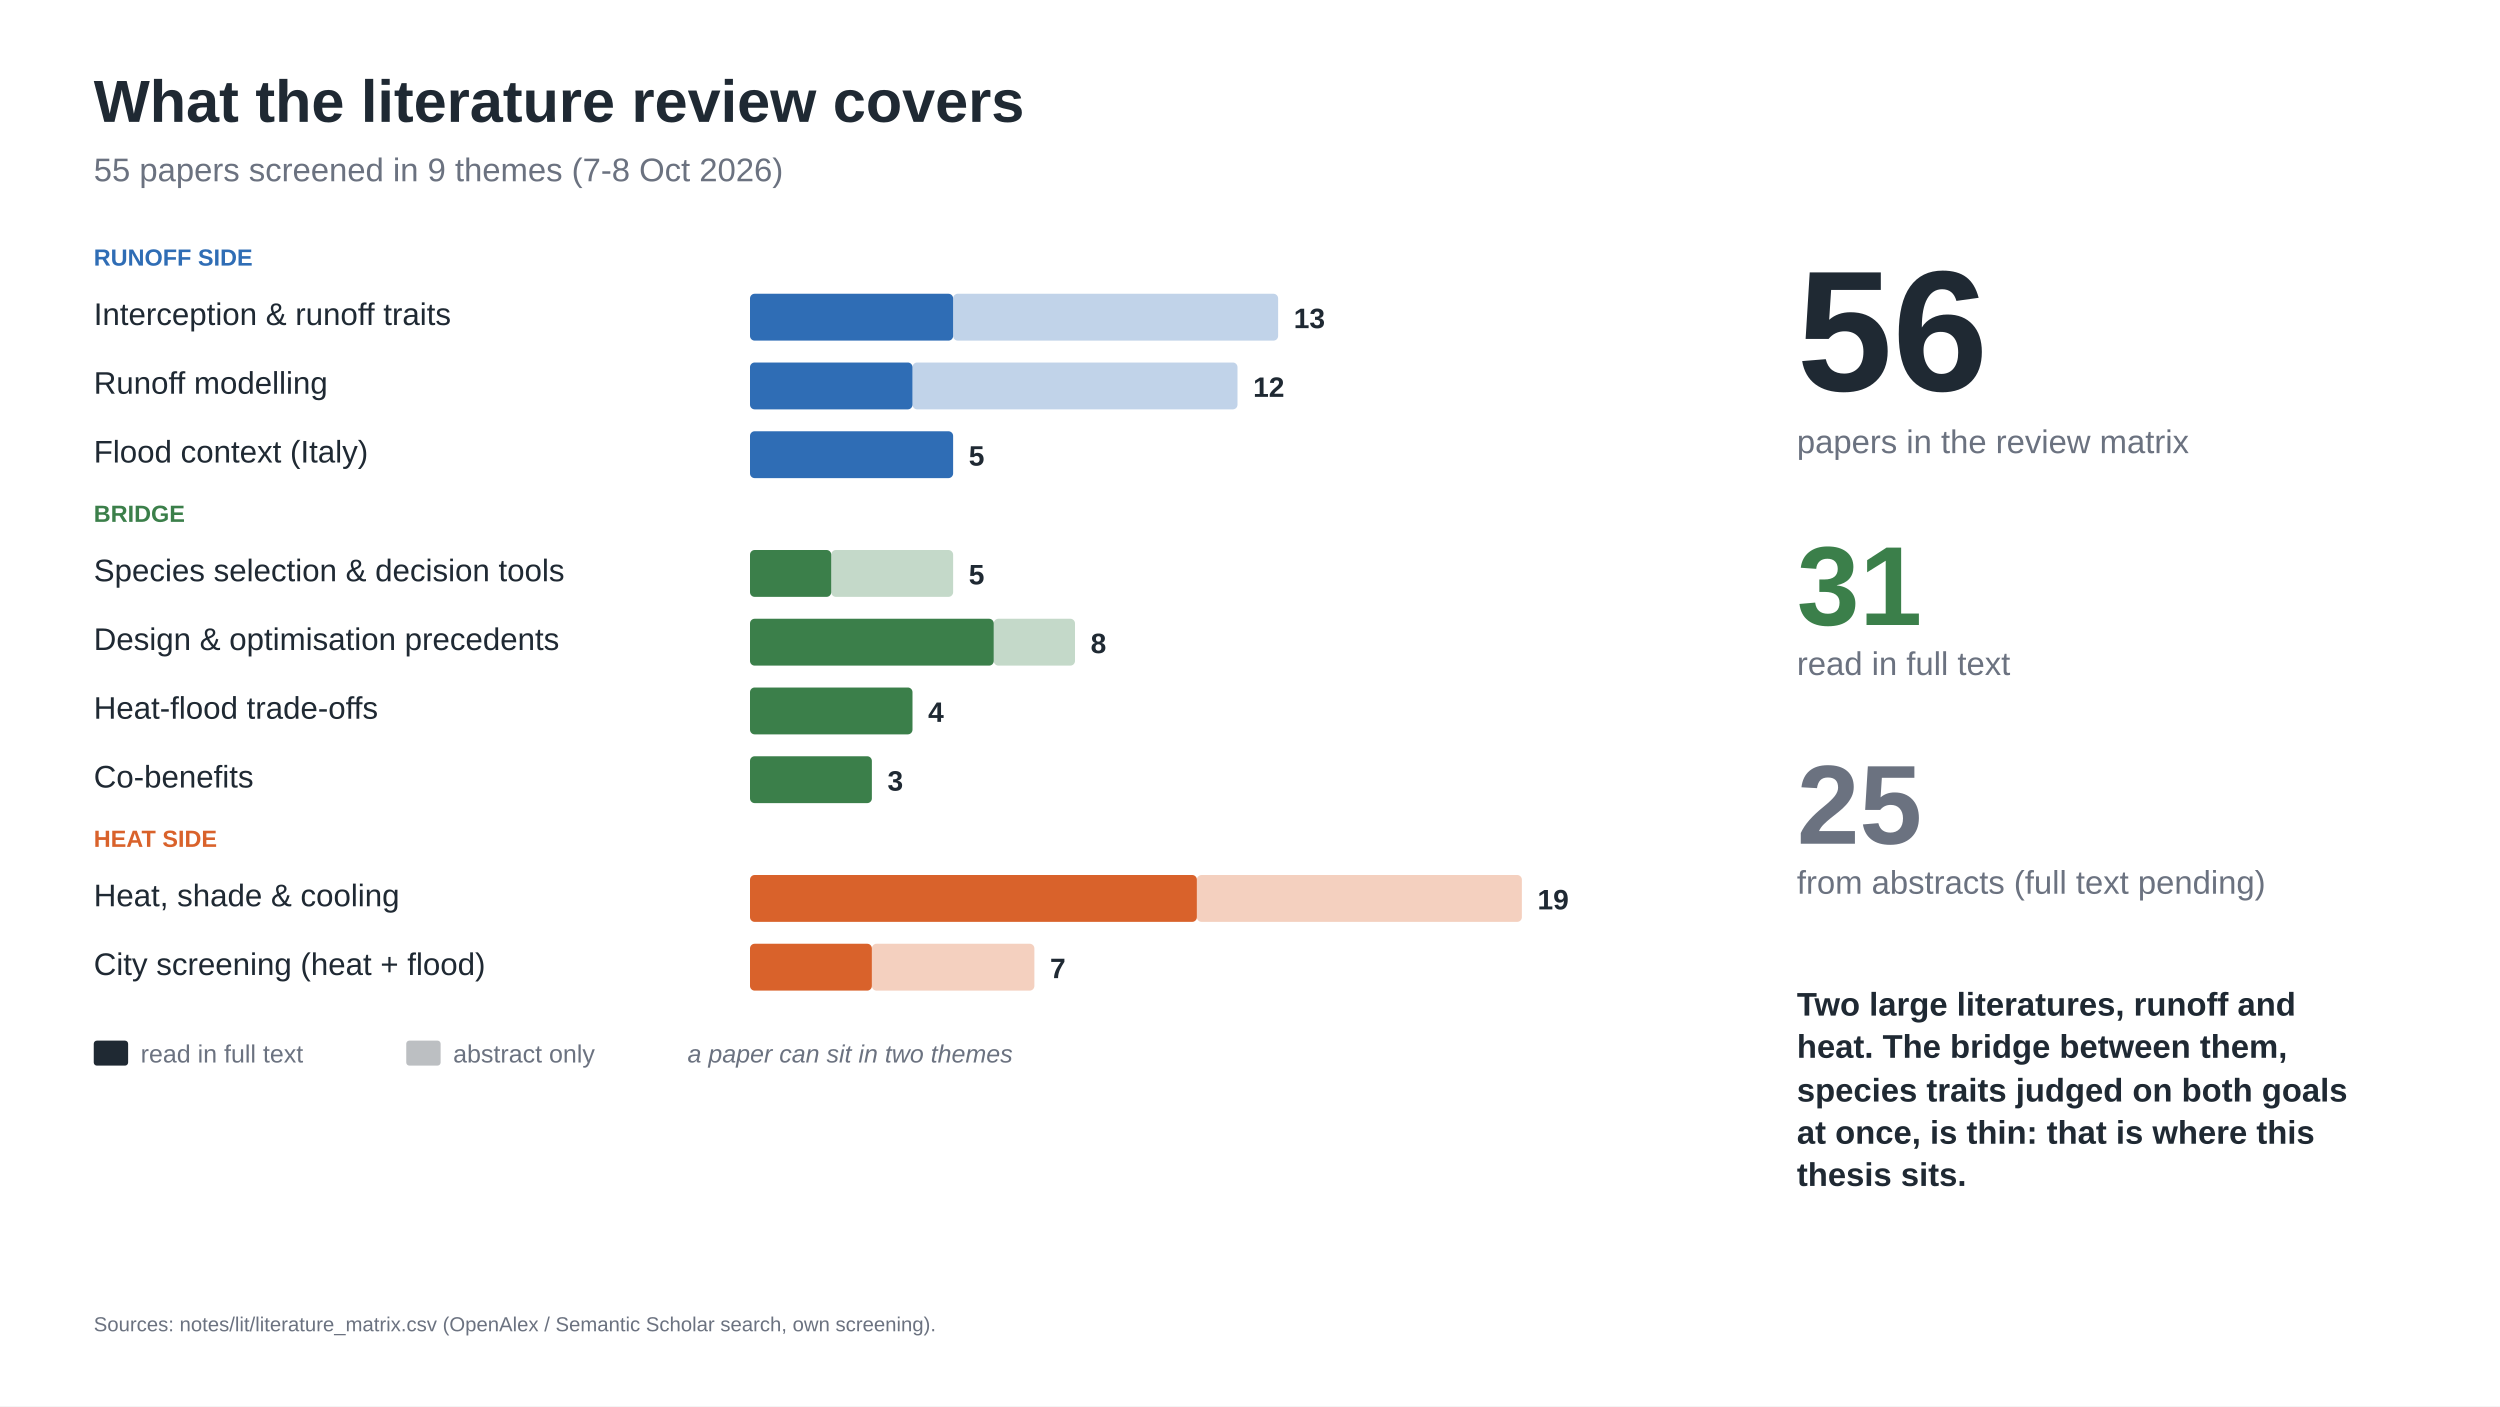
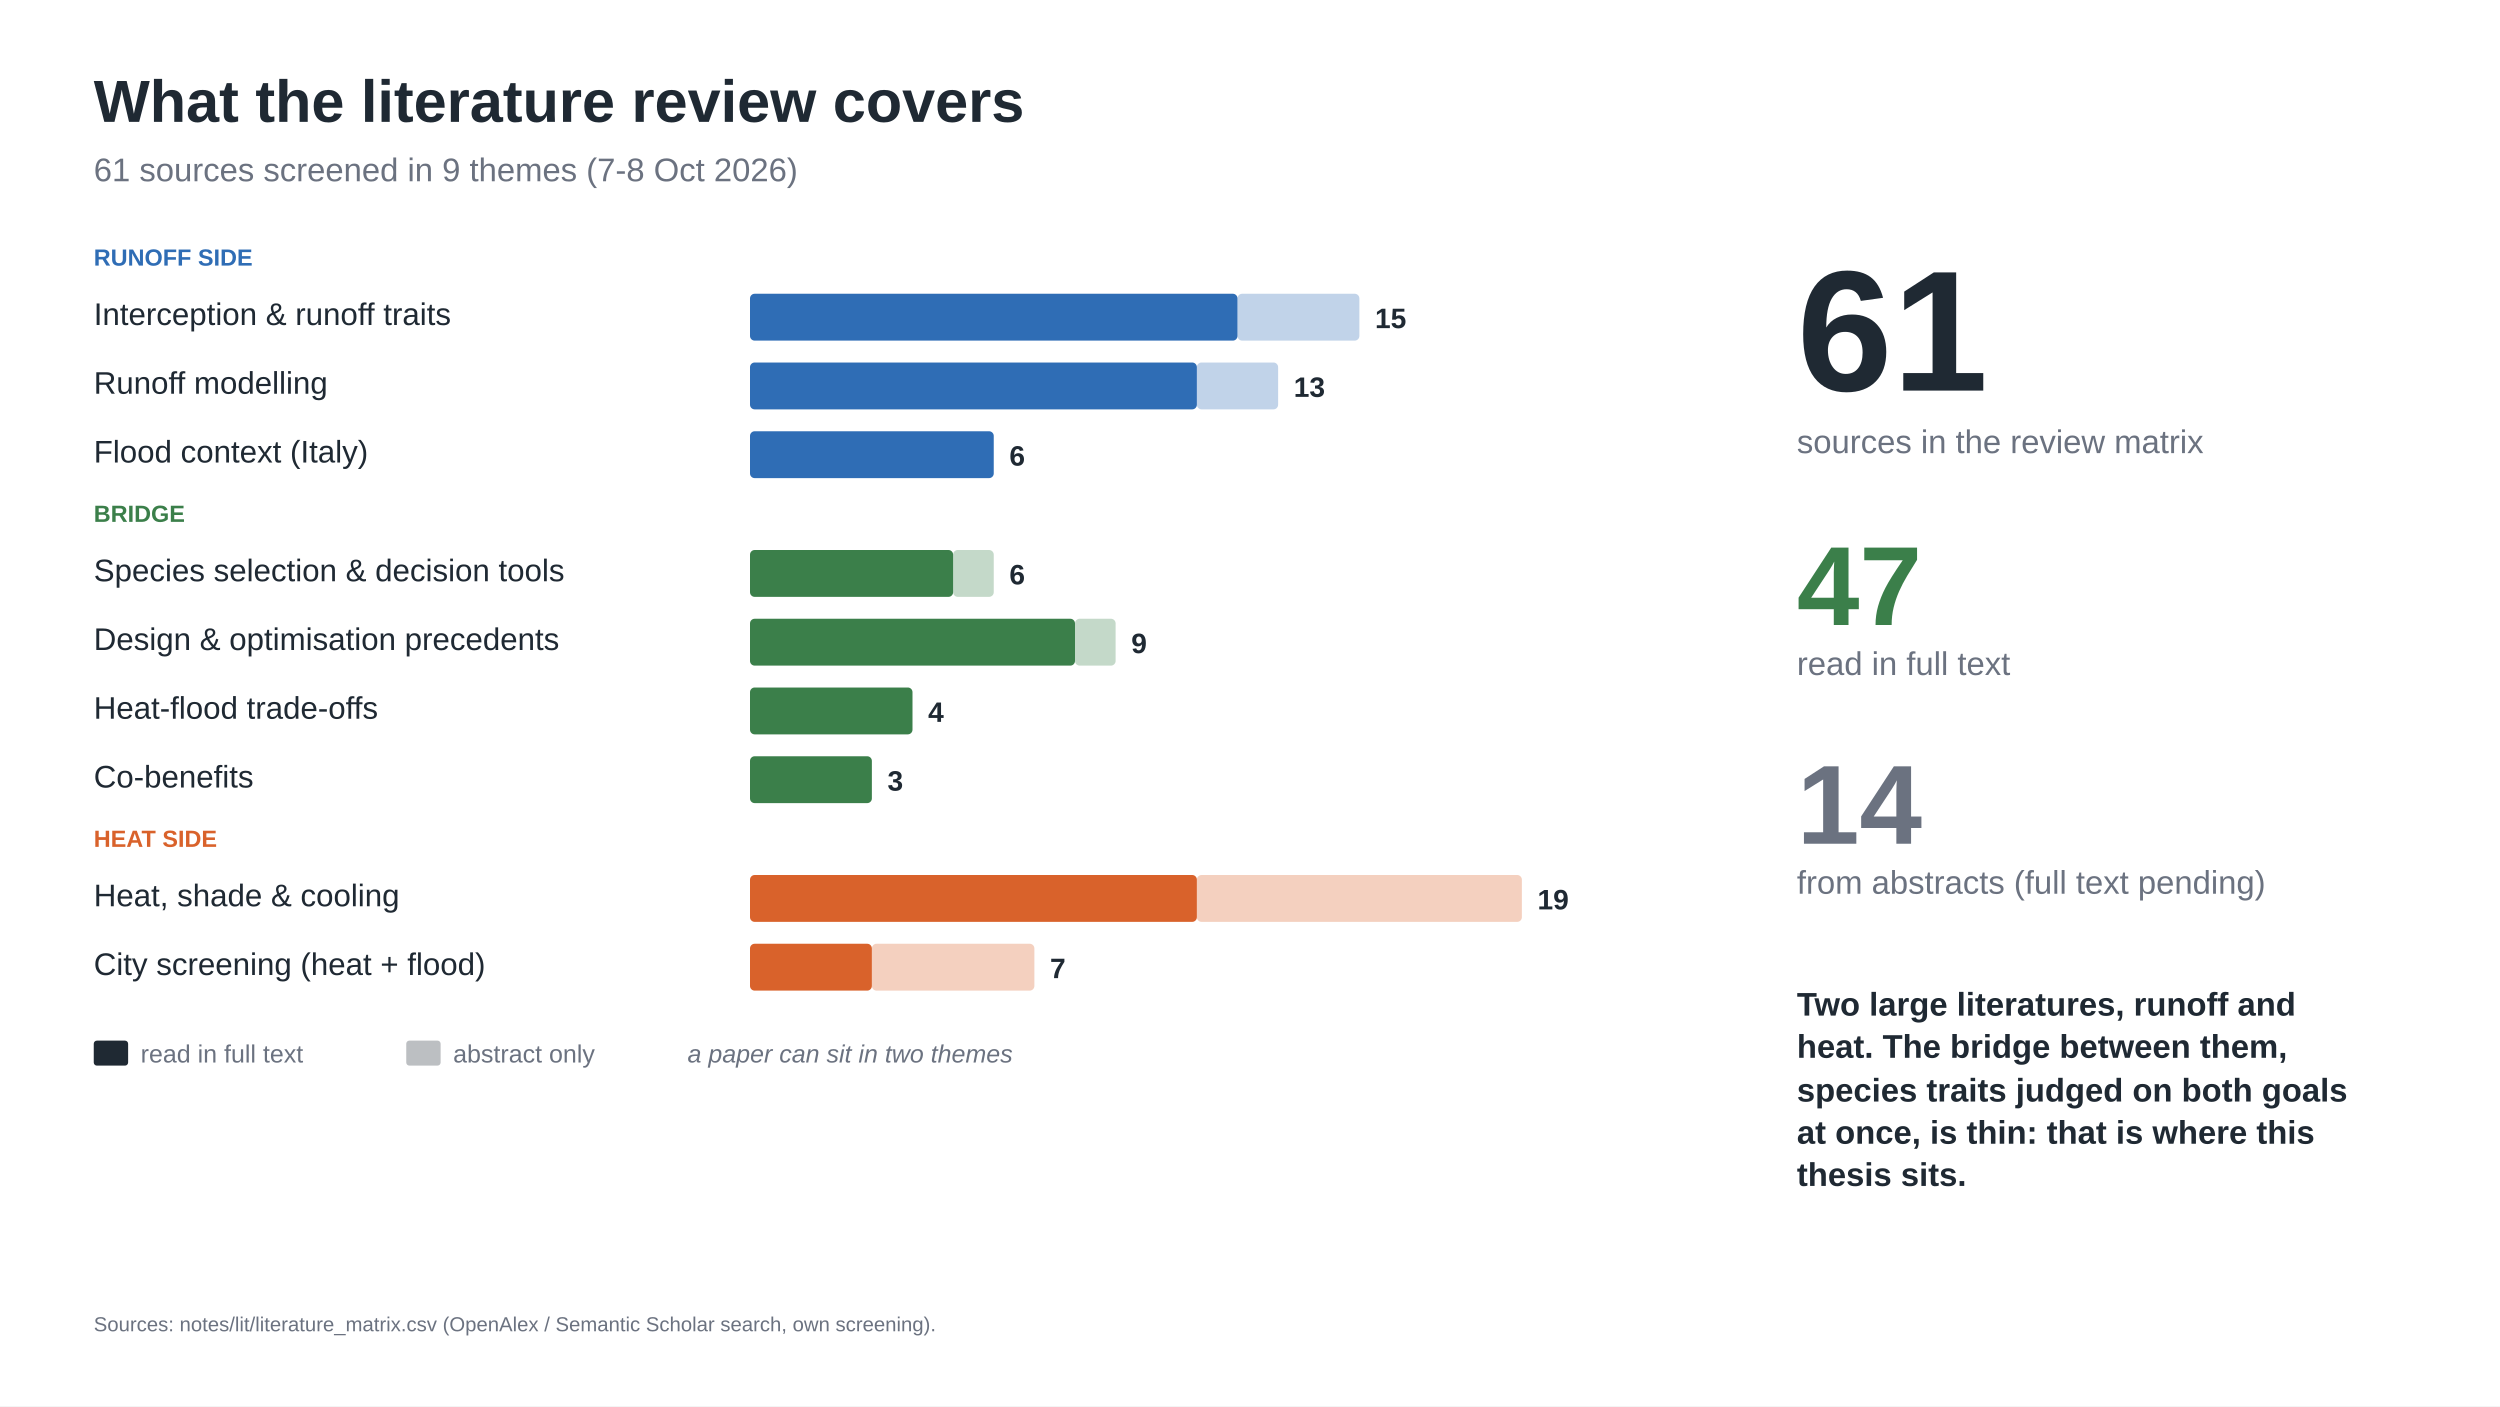
<svg xmlns="http://www.w3.org/2000/svg" width="1600" height="900" viewBox="0 0 1600 900" font-family="Arial, Helvetica, sans-serif">
  <defs>
    <marker id="arr" viewBox="0 0 10 10" refX="9" refY="5" markerWidth="7" markerHeight="7" orient="auto">
      <path d="M0,0 L10,5 L0,10 z" fill="#6B7280" />
    </marker>
  </defs>
  <rect width="1600" height="900" fill="#FFFFFF" />
  <text x="60" y="78" font-size="38" fill="#1F2933" font-weight="bold" text-anchor="start">What the literature review covers</text>
-   <text x="60" y="116" font-size="21" fill="#6B7280" font-weight="normal" text-anchor="start">55 papers screened in 9 themes (7-8 Oct 2026)</text>
+   <text x="60" y="116" font-size="21" fill="#6B7280" font-weight="normal" text-anchor="start">61 sources screened in 9 themes (7-8 Oct 2026)</text>
  <text x="60" y="170" font-size="15" fill="#2F6DB5" font-weight="bold" text-anchor="start">RUNOFF SIDE</text>
  <text x="60" y="208" font-size="20" fill="#1F2933" font-weight="normal" text-anchor="start">Interception &amp; runoff traits</text>
-   <rect x="480" y="188" width="130" height="30" rx="3" fill="#2F6DB5" fill-opacity="1.0" stroke="none" stroke-width="2" />
-   <rect x="610" y="188" width="208" height="30" rx="3" fill="#2F6DB5" fill-opacity="0.3" stroke="none" stroke-width="2" />
-   <text x="828" y="210" font-size="18" fill="#1F2933" font-weight="bold" text-anchor="start">13</text>
+   <rect x="480" y="188" width="312" height="30" rx="3" fill="#2F6DB5" fill-opacity="1.0" stroke="none" stroke-width="2" />
+   <rect x="792" y="188" width="78" height="30" rx="3" fill="#2F6DB5" fill-opacity="0.3" stroke="none" stroke-width="2" />
+   <text x="880" y="210" font-size="18" fill="#1F2933" font-weight="bold" text-anchor="start">15</text>
  <text x="60" y="252" font-size="20" fill="#1F2933" font-weight="normal" text-anchor="start">Runoff modelling</text>
-   <rect x="480" y="232" width="104" height="30" rx="3" fill="#2F6DB5" fill-opacity="1.0" stroke="none" stroke-width="2" />
-   <rect x="584" y="232" width="208" height="30" rx="3" fill="#2F6DB5" fill-opacity="0.3" stroke="none" stroke-width="2" />
-   <text x="802" y="254" font-size="18" fill="#1F2933" font-weight="bold" text-anchor="start">12</text>
+   <rect x="480" y="232" width="286" height="30" rx="3" fill="#2F6DB5" fill-opacity="1.0" stroke="none" stroke-width="2" />
+   <rect x="766" y="232" width="52" height="30" rx="3" fill="#2F6DB5" fill-opacity="0.3" stroke="none" stroke-width="2" />
+   <text x="828" y="254" font-size="18" fill="#1F2933" font-weight="bold" text-anchor="start">13</text>
  <text x="60" y="296" font-size="20" fill="#1F2933" font-weight="normal" text-anchor="start">Flood context (Italy)</text>
-   <rect x="480" y="276" width="130" height="30" rx="3" fill="#2F6DB5" fill-opacity="1.0" stroke="none" stroke-width="2" />
-   <rect x="610" y="276" width="0" height="30" rx="3" fill="#2F6DB5" fill-opacity="0.3" stroke="none" stroke-width="2" />
-   <text x="620" y="298" font-size="18" fill="#1F2933" font-weight="bold" text-anchor="start">5</text>
+   <rect x="480" y="276" width="156" height="30" rx="3" fill="#2F6DB5" fill-opacity="1.0" stroke="none" stroke-width="2" />
+   <rect x="636" y="276" width="0" height="30" rx="3" fill="#2F6DB5" fill-opacity="0.3" stroke="none" stroke-width="2" />
+   <text x="646" y="298" font-size="18" fill="#1F2933" font-weight="bold" text-anchor="start">6</text>
  <text x="60" y="334" font-size="15" fill="#3B7F4A" font-weight="bold" text-anchor="start">BRIDGE</text>
  <text x="60" y="372" font-size="20" fill="#1F2933" font-weight="normal" text-anchor="start">Species selection &amp; decision tools</text>
-   <rect x="480" y="352" width="52" height="30" rx="3" fill="#3B7F4A" fill-opacity="1.0" stroke="none" stroke-width="2" />
-   <rect x="532" y="352" width="78" height="30" rx="3" fill="#3B7F4A" fill-opacity="0.3" stroke="none" stroke-width="2" />
-   <text x="620" y="374" font-size="18" fill="#1F2933" font-weight="bold" text-anchor="start">5</text>
+   <rect x="480" y="352" width="130" height="30" rx="3" fill="#3B7F4A" fill-opacity="1.0" stroke="none" stroke-width="2" />
+   <rect x="610" y="352" width="26" height="30" rx="3" fill="#3B7F4A" fill-opacity="0.3" stroke="none" stroke-width="2" />
+   <text x="646" y="374" font-size="18" fill="#1F2933" font-weight="bold" text-anchor="start">6</text>
  <text x="60" y="416" font-size="20" fill="#1F2933" font-weight="normal" text-anchor="start">Design &amp; optimisation precedents</text>
-   <rect x="480" y="396" width="156" height="30" rx="3" fill="#3B7F4A" fill-opacity="1.0" stroke="none" stroke-width="2" />
-   <rect x="636" y="396" width="52" height="30" rx="3" fill="#3B7F4A" fill-opacity="0.3" stroke="none" stroke-width="2" />
-   <text x="698" y="418" font-size="18" fill="#1F2933" font-weight="bold" text-anchor="start">8</text>
+   <rect x="480" y="396" width="208" height="30" rx="3" fill="#3B7F4A" fill-opacity="1.0" stroke="none" stroke-width="2" />
+   <rect x="688" y="396" width="26" height="30" rx="3" fill="#3B7F4A" fill-opacity="0.3" stroke="none" stroke-width="2" />
+   <text x="724" y="418" font-size="18" fill="#1F2933" font-weight="bold" text-anchor="start">9</text>
  <text x="60" y="460" font-size="20" fill="#1F2933" font-weight="normal" text-anchor="start">Heat-flood trade-offs</text>
  <rect x="480" y="440" width="104" height="30" rx="3" fill="#3B7F4A" fill-opacity="1.0" stroke="none" stroke-width="2" />
  <rect x="584" y="440" width="0" height="30" rx="3" fill="#3B7F4A" fill-opacity="0.3" stroke="none" stroke-width="2" />
  <text x="594" y="462" font-size="18" fill="#1F2933" font-weight="bold" text-anchor="start">4</text>
  <text x="60" y="504" font-size="20" fill="#1F2933" font-weight="normal" text-anchor="start">Co-benefits</text>
  <rect x="480" y="484" width="78" height="30" rx="3" fill="#3B7F4A" fill-opacity="1.0" stroke="none" stroke-width="2" />
  <rect x="558" y="484" width="0" height="30" rx="3" fill="#3B7F4A" fill-opacity="0.3" stroke="none" stroke-width="2" />
  <text x="568" y="506" font-size="18" fill="#1F2933" font-weight="bold" text-anchor="start">3</text>
  <text x="60" y="542" font-size="15" fill="#D9622B" font-weight="bold" text-anchor="start">HEAT SIDE</text>
  <text x="60" y="580" font-size="20" fill="#1F2933" font-weight="normal" text-anchor="start">Heat, shade &amp; cooling</text>
  <rect x="480" y="560" width="286" height="30" rx="3" fill="#D9622B" fill-opacity="1.0" stroke="none" stroke-width="2" />
  <rect x="766" y="560" width="208" height="30" rx="3" fill="#D9622B" fill-opacity="0.3" stroke="none" stroke-width="2" />
  <text x="984" y="582" font-size="18" fill="#1F2933" font-weight="bold" text-anchor="start">19</text>
  <text x="60" y="624" font-size="20" fill="#1F2933" font-weight="normal" text-anchor="start">City screening (heat + flood)</text>
  <rect x="480" y="604" width="78" height="30" rx="3" fill="#D9622B" fill-opacity="1.0" stroke="none" stroke-width="2" />
  <rect x="558" y="604" width="104" height="30" rx="3" fill="#D9622B" fill-opacity="0.3" stroke="none" stroke-width="2" />
  <text x="672" y="626" font-size="18" fill="#1F2933" font-weight="bold" text-anchor="start">7</text>
  <rect x="60" y="666" width="22" height="16" rx="2" fill="#1F2933" fill-opacity="1.0" stroke="none" stroke-width="2" />
  <text x="90" y="680" font-size="16" fill="#6B7280" font-weight="normal" text-anchor="start">read in full text</text>
  <rect x="260" y="666" width="22" height="16" rx="2" fill="#1F2933" fill-opacity="0.3" stroke="none" stroke-width="2" />
  <text x="290" y="680" font-size="16" fill="#6B7280" font-weight="normal" text-anchor="start">abstract only</text>
  <text x="440" y="680" font-size="16" fill="#6B7280" font-weight="normal" text-anchor="start" font-style="italic">a paper can sit in two themes</text>
-   <text x="1150" y="250" font-size="110" fill="#1F2933" font-weight="bold" text-anchor="start">56</text>
-   <text x="1150" y="290" font-size="21" fill="#6B7280" font-weight="normal" text-anchor="start">papers in the review matrix</text>
-   <text x="1150" y="400" font-size="72" fill="#3B7F4A" font-weight="bold" text-anchor="start">31</text>
+   <text x="1150" y="250" font-size="110" fill="#1F2933" font-weight="bold" text-anchor="start">61</text>
+   <text x="1150" y="290" font-size="21" fill="#6B7280" font-weight="normal" text-anchor="start">sources in the review matrix</text>
+   <text x="1150" y="400" font-size="72" fill="#3B7F4A" font-weight="bold" text-anchor="start">47</text>
  <text x="1150" y="432" font-size="21" fill="#6B7280" font-weight="normal" text-anchor="start">read in full text</text>
-   <text x="1150" y="540" font-size="72" fill="#6B7280" font-weight="bold" text-anchor="start">25</text>
+   <text x="1150" y="540" font-size="72" fill="#6B7280" font-weight="bold" text-anchor="start">14</text>
  <text x="1150" y="572" font-size="21" fill="#6B7280" font-weight="normal" text-anchor="start">from abstracts (full text pending)</text>
  <text x="1150" y="650" font-size="21" fill="#1F2933" font-weight="bold" text-anchor="start">Two large literatures, runoff and</text>
  <text x="1150" y="677" font-size="21" fill="#1F2933" font-weight="bold" text-anchor="start">heat. The bridge between them,</text>
  <text x="1150" y="705" font-size="21" fill="#1F2933" font-weight="bold" text-anchor="start">species traits judged on both goals</text>
  <text x="1150" y="732" font-size="21" fill="#1F2933" font-weight="bold" text-anchor="start">at once, is thin: that is where this</text>
  <text x="1150" y="759" font-size="21" fill="#1F2933" font-weight="bold" text-anchor="start">thesis sits.</text>
  <text x="60" y="852" font-size="13" fill="#6B7280" font-weight="normal" text-anchor="start">Sources: notes/lit/literature_matrix.csv (OpenAlex / Semantic Scholar search, own screening).</text>
</svg>
